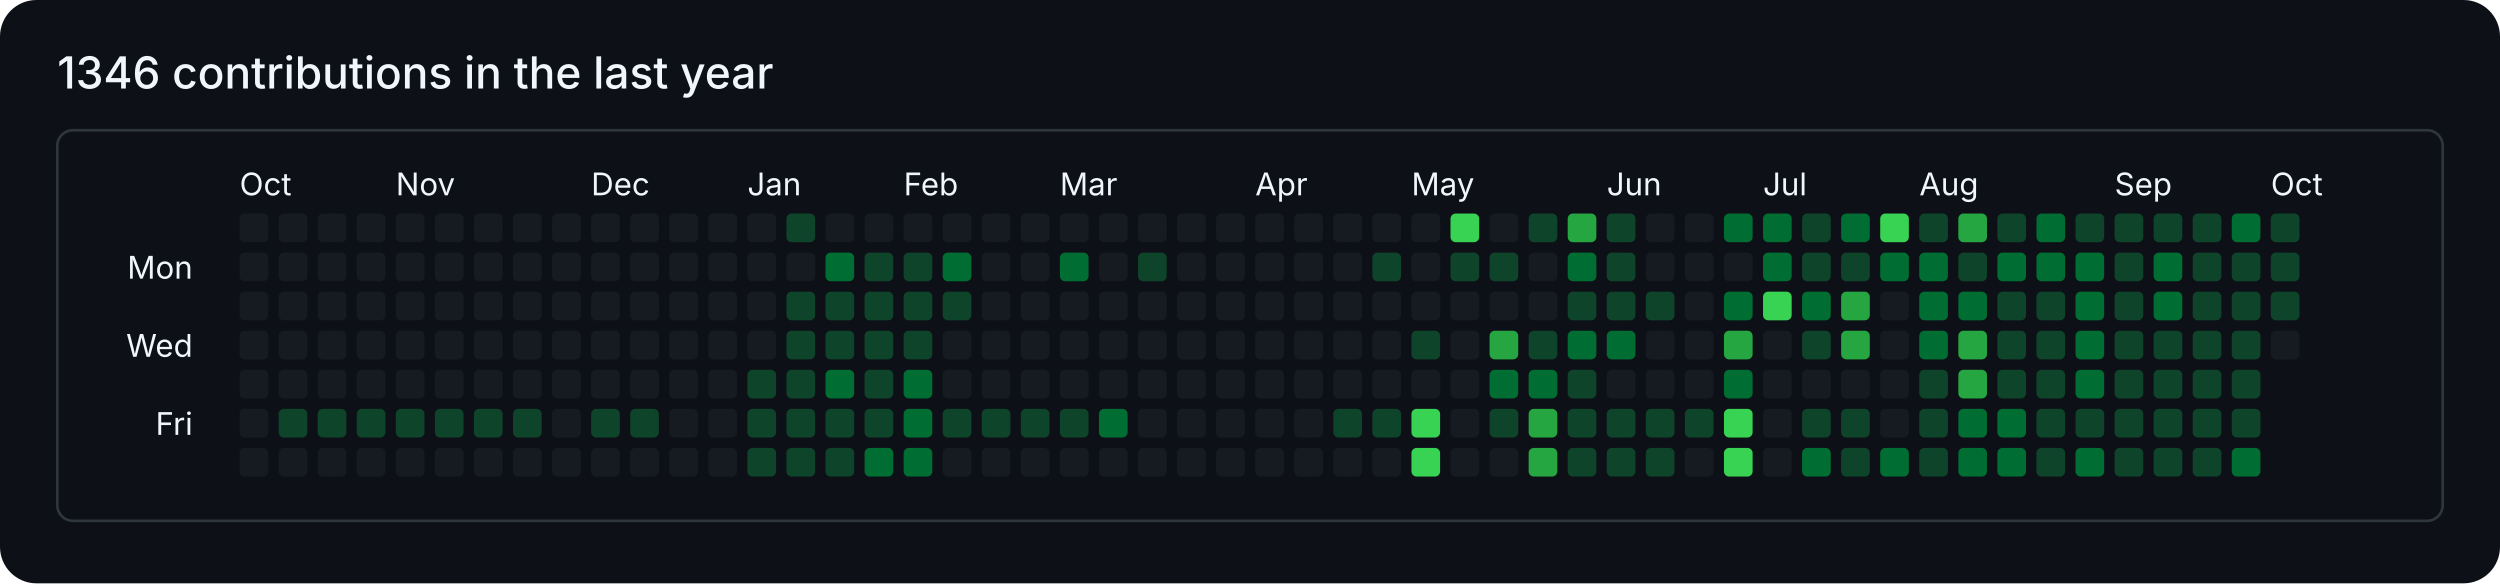
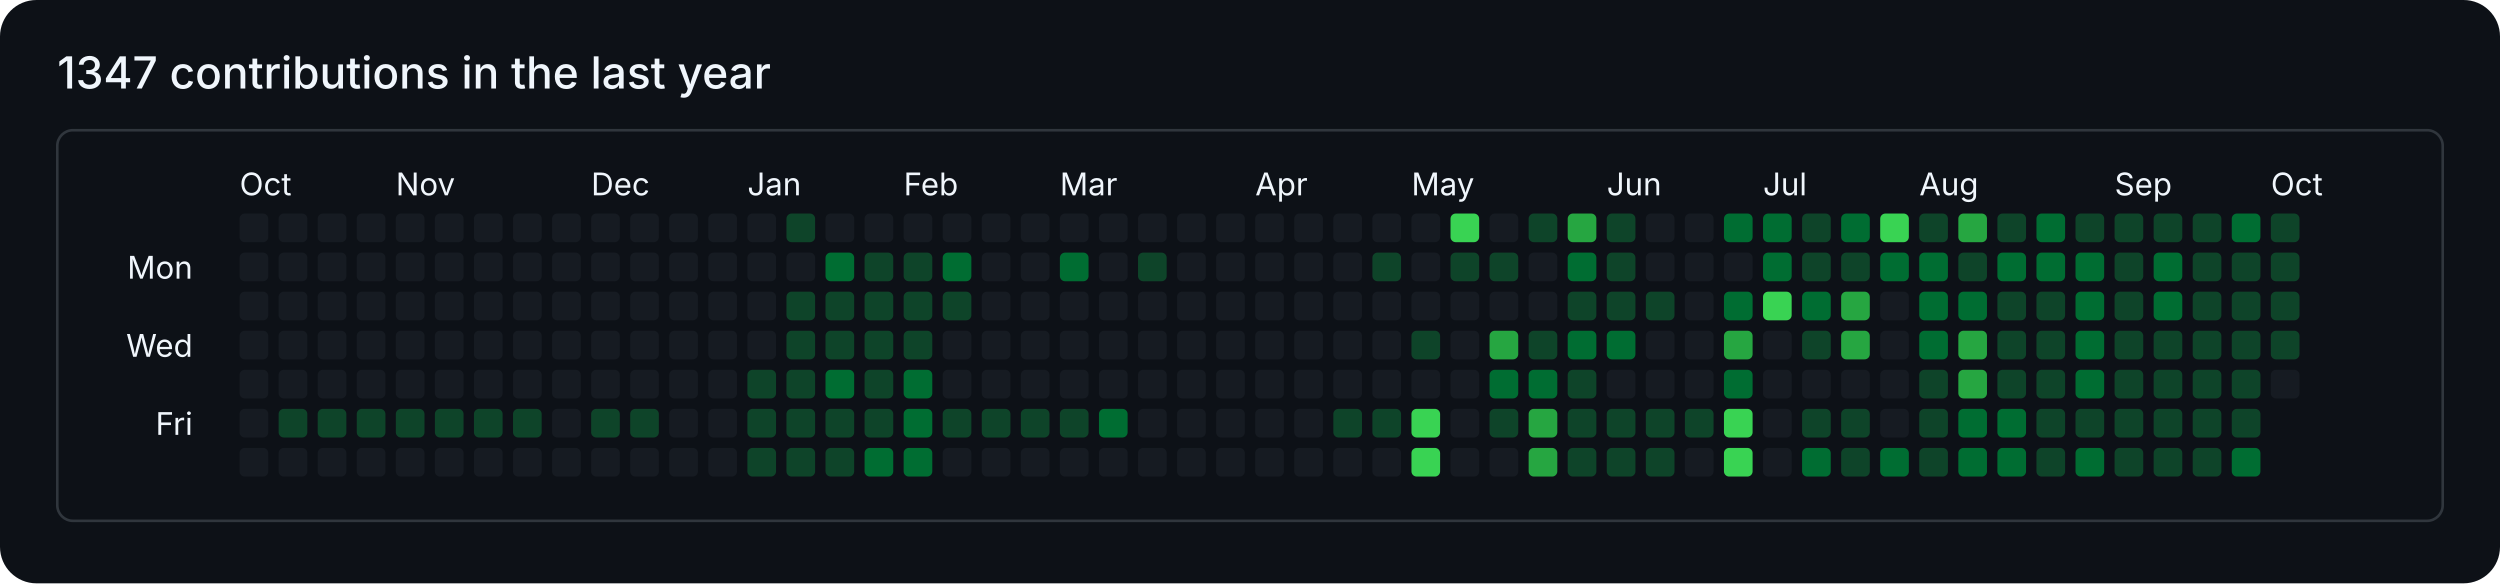
<svg xmlns="http://www.w3.org/2000/svg" width="1200" height="280" viewBox="0 0 960 224" fill="none" role="img" aria-label="AleksZyro GitHub contribution calendar">
  <style>
    .title { font: 500 17px -apple-system, BlinkMacSystemFont, 'Segoe UI', sans-serif; fill: #f0f6fc; }
    .month-label, .weekday-label, .legend, .hint { font: 400 12px -apple-system, BlinkMacSystemFont, 'Segoe UI', sans-serif; fill: #f0f6fc; }
    .hint, .legend-muted { fill: #8b949e; }
    .day-cell { shape-rendering: geometricPrecision; }
  </style>
  <rect width="960" height="224" rx="14" fill="#0d1117" />
-   <text x="22" y="34" class="title">1346 contributions in the last year</text>
+   <text x="22" y="34" class="title">1347 contributions in the last year</text>
  <rect x="22" y="50" width="916" height="150" rx="6" fill="none" stroke="#30363d" />
  <text x="92" y="75" class="month-label">Oct</text>
  <text x="152" y="75" class="month-label">Nov</text>
  <text x="227" y="75" class="month-label">Dec</text>
  <text x="287" y="75" class="month-label">Jan</text>
  <text x="347" y="75" class="month-label">Feb</text>
  <text x="407" y="75" class="month-label">Mar</text>
  <text x="482" y="75" class="month-label">Apr</text>
  <text x="542" y="75" class="month-label">May</text>
  <text x="617" y="75" class="month-label">Jun</text>
  <text x="677" y="75" class="month-label">Jul</text>
  <text x="737" y="75" class="month-label">Aug</text>
  <text x="812" y="75" class="month-label">Sep</text>
  <text x="872" y="75" class="month-label">Oct</text>
  <text x="74" y="107" class="weekday-label" text-anchor="end">Mon</text>
  <text x="74" y="137" class="weekday-label" text-anchor="end">Wed</text>
  <text x="74" y="167" class="weekday-label" text-anchor="end">Fri</text>
  <rect class="day-cell" x="92" y="82" width="11" height="11" rx="2" fill="#161b22" />
  <rect class="day-cell" x="92" y="97" width="11" height="11" rx="2" fill="#161b22" />
  <rect class="day-cell" x="92" y="112" width="11" height="11" rx="2" fill="#161b22" />
  <rect class="day-cell" x="92" y="127" width="11" height="11" rx="2" fill="#161b22" />
  <rect class="day-cell" x="92" y="142" width="11" height="11" rx="2" fill="#161b22" />
  <rect class="day-cell" x="92" y="157" width="11" height="11" rx="2" fill="#161b22" />
  <rect class="day-cell" x="92" y="172" width="11" height="11" rx="2" fill="#161b22" />
  <rect class="day-cell" x="107" y="82" width="11" height="11" rx="2" fill="#161b22" />
  <rect class="day-cell" x="107" y="97" width="11" height="11" rx="2" fill="#161b22" />
  <rect class="day-cell" x="107" y="112" width="11" height="11" rx="2" fill="#161b22" />
  <rect class="day-cell" x="107" y="127" width="11" height="11" rx="2" fill="#161b22" />
  <rect class="day-cell" x="107" y="142" width="11" height="11" rx="2" fill="#161b22" />
  <rect class="day-cell" x="107" y="157" width="11" height="11" rx="2" fill="#0e4429" />
  <rect class="day-cell" x="107" y="172" width="11" height="11" rx="2" fill="#161b22" />
  <rect class="day-cell" x="122" y="82" width="11" height="11" rx="2" fill="#161b22" />
  <rect class="day-cell" x="122" y="97" width="11" height="11" rx="2" fill="#161b22" />
  <rect class="day-cell" x="122" y="112" width="11" height="11" rx="2" fill="#161b22" />
  <rect class="day-cell" x="122" y="127" width="11" height="11" rx="2" fill="#161b22" />
  <rect class="day-cell" x="122" y="142" width="11" height="11" rx="2" fill="#161b22" />
  <rect class="day-cell" x="122" y="157" width="11" height="11" rx="2" fill="#0e4429" />
  <rect class="day-cell" x="122" y="172" width="11" height="11" rx="2" fill="#161b22" />
  <rect class="day-cell" x="137" y="82" width="11" height="11" rx="2" fill="#161b22" />
  <rect class="day-cell" x="137" y="97" width="11" height="11" rx="2" fill="#161b22" />
  <rect class="day-cell" x="137" y="112" width="11" height="11" rx="2" fill="#161b22" />
  <rect class="day-cell" x="137" y="127" width="11" height="11" rx="2" fill="#161b22" />
  <rect class="day-cell" x="137" y="142" width="11" height="11" rx="2" fill="#161b22" />
  <rect class="day-cell" x="137" y="157" width="11" height="11" rx="2" fill="#0e4429" />
  <rect class="day-cell" x="137" y="172" width="11" height="11" rx="2" fill="#161b22" />
  <rect class="day-cell" x="152" y="82" width="11" height="11" rx="2" fill="#161b22" />
  <rect class="day-cell" x="152" y="97" width="11" height="11" rx="2" fill="#161b22" />
  <rect class="day-cell" x="152" y="112" width="11" height="11" rx="2" fill="#161b22" />
  <rect class="day-cell" x="152" y="127" width="11" height="11" rx="2" fill="#161b22" />
  <rect class="day-cell" x="152" y="142" width="11" height="11" rx="2" fill="#161b22" />
  <rect class="day-cell" x="152" y="157" width="11" height="11" rx="2" fill="#0e4429" />
  <rect class="day-cell" x="152" y="172" width="11" height="11" rx="2" fill="#161b22" />
  <rect class="day-cell" x="167" y="82" width="11" height="11" rx="2" fill="#161b22" />
  <rect class="day-cell" x="167" y="97" width="11" height="11" rx="2" fill="#161b22" />
  <rect class="day-cell" x="167" y="112" width="11" height="11" rx="2" fill="#161b22" />
  <rect class="day-cell" x="167" y="127" width="11" height="11" rx="2" fill="#161b22" />
  <rect class="day-cell" x="167" y="142" width="11" height="11" rx="2" fill="#161b22" />
  <rect class="day-cell" x="167" y="157" width="11" height="11" rx="2" fill="#0e4429" />
  <rect class="day-cell" x="167" y="172" width="11" height="11" rx="2" fill="#161b22" />
  <rect class="day-cell" x="182" y="82" width="11" height="11" rx="2" fill="#161b22" />
  <rect class="day-cell" x="182" y="97" width="11" height="11" rx="2" fill="#161b22" />
  <rect class="day-cell" x="182" y="112" width="11" height="11" rx="2" fill="#161b22" />
  <rect class="day-cell" x="182" y="127" width="11" height="11" rx="2" fill="#161b22" />
  <rect class="day-cell" x="182" y="142" width="11" height="11" rx="2" fill="#161b22" />
  <rect class="day-cell" x="182" y="157" width="11" height="11" rx="2" fill="#0e4429" />
  <rect class="day-cell" x="182" y="172" width="11" height="11" rx="2" fill="#161b22" />
  <rect class="day-cell" x="197" y="82" width="11" height="11" rx="2" fill="#161b22" />
  <rect class="day-cell" x="197" y="97" width="11" height="11" rx="2" fill="#161b22" />
  <rect class="day-cell" x="197" y="112" width="11" height="11" rx="2" fill="#161b22" />
  <rect class="day-cell" x="197" y="127" width="11" height="11" rx="2" fill="#161b22" />
  <rect class="day-cell" x="197" y="142" width="11" height="11" rx="2" fill="#161b22" />
  <rect class="day-cell" x="197" y="157" width="11" height="11" rx="2" fill="#0e4429" />
  <rect class="day-cell" x="197" y="172" width="11" height="11" rx="2" fill="#161b22" />
  <rect class="day-cell" x="212" y="82" width="11" height="11" rx="2" fill="#161b22" />
  <rect class="day-cell" x="212" y="97" width="11" height="11" rx="2" fill="#161b22" />
  <rect class="day-cell" x="212" y="112" width="11" height="11" rx="2" fill="#161b22" />
  <rect class="day-cell" x="212" y="127" width="11" height="11" rx="2" fill="#161b22" />
  <rect class="day-cell" x="212" y="142" width="11" height="11" rx="2" fill="#161b22" />
  <rect class="day-cell" x="212" y="157" width="11" height="11" rx="2" fill="#161b22" />
  <rect class="day-cell" x="212" y="172" width="11" height="11" rx="2" fill="#161b22" />
  <rect class="day-cell" x="227" y="82" width="11" height="11" rx="2" fill="#161b22" />
  <rect class="day-cell" x="227" y="97" width="11" height="11" rx="2" fill="#161b22" />
  <rect class="day-cell" x="227" y="112" width="11" height="11" rx="2" fill="#161b22" />
  <rect class="day-cell" x="227" y="127" width="11" height="11" rx="2" fill="#161b22" />
  <rect class="day-cell" x="227" y="142" width="11" height="11" rx="2" fill="#161b22" />
  <rect class="day-cell" x="227" y="157" width="11" height="11" rx="2" fill="#0e4429" />
  <rect class="day-cell" x="227" y="172" width="11" height="11" rx="2" fill="#161b22" />
  <rect class="day-cell" x="242" y="82" width="11" height="11" rx="2" fill="#161b22" />
  <rect class="day-cell" x="242" y="97" width="11" height="11" rx="2" fill="#161b22" />
  <rect class="day-cell" x="242" y="112" width="11" height="11" rx="2" fill="#161b22" />
  <rect class="day-cell" x="242" y="127" width="11" height="11" rx="2" fill="#161b22" />
  <rect class="day-cell" x="242" y="142" width="11" height="11" rx="2" fill="#161b22" />
  <rect class="day-cell" x="242" y="157" width="11" height="11" rx="2" fill="#0e4429" />
  <rect class="day-cell" x="242" y="172" width="11" height="11" rx="2" fill="#161b22" />
  <rect class="day-cell" x="257" y="82" width="11" height="11" rx="2" fill="#161b22" />
  <rect class="day-cell" x="257" y="97" width="11" height="11" rx="2" fill="#161b22" />
  <rect class="day-cell" x="257" y="112" width="11" height="11" rx="2" fill="#161b22" />
  <rect class="day-cell" x="257" y="127" width="11" height="11" rx="2" fill="#161b22" />
  <rect class="day-cell" x="257" y="142" width="11" height="11" rx="2" fill="#161b22" />
  <rect class="day-cell" x="257" y="157" width="11" height="11" rx="2" fill="#161b22" />
  <rect class="day-cell" x="257" y="172" width="11" height="11" rx="2" fill="#161b22" />
  <rect class="day-cell" x="272" y="82" width="11" height="11" rx="2" fill="#161b22" />
  <rect class="day-cell" x="272" y="97" width="11" height="11" rx="2" fill="#161b22" />
  <rect class="day-cell" x="272" y="112" width="11" height="11" rx="2" fill="#161b22" />
  <rect class="day-cell" x="272" y="127" width="11" height="11" rx="2" fill="#161b22" />
  <rect class="day-cell" x="272" y="142" width="11" height="11" rx="2" fill="#161b22" />
  <rect class="day-cell" x="272" y="157" width="11" height="11" rx="2" fill="#161b22" />
  <rect class="day-cell" x="272" y="172" width="11" height="11" rx="2" fill="#161b22" />
  <rect class="day-cell" x="287" y="82" width="11" height="11" rx="2" fill="#161b22" />
  <rect class="day-cell" x="287" y="97" width="11" height="11" rx="2" fill="#161b22" />
  <rect class="day-cell" x="287" y="112" width="11" height="11" rx="2" fill="#161b22" />
  <rect class="day-cell" x="287" y="127" width="11" height="11" rx="2" fill="#161b22" />
  <rect class="day-cell" x="287" y="142" width="11" height="11" rx="2" fill="#0e4429" />
  <rect class="day-cell" x="287" y="157" width="11" height="11" rx="2" fill="#0e4429" />
  <rect class="day-cell" x="287" y="172" width="11" height="11" rx="2" fill="#0e4429" />
  <rect class="day-cell" x="302" y="82" width="11" height="11" rx="2" fill="#0e4429" />
  <rect class="day-cell" x="302" y="97" width="11" height="11" rx="2" fill="#161b22" />
  <rect class="day-cell" x="302" y="112" width="11" height="11" rx="2" fill="#0e4429" />
  <rect class="day-cell" x="302" y="127" width="11" height="11" rx="2" fill="#0e4429" />
  <rect class="day-cell" x="302" y="142" width="11" height="11" rx="2" fill="#0e4429" />
  <rect class="day-cell" x="302" y="157" width="11" height="11" rx="2" fill="#0e4429" />
  <rect class="day-cell" x="302" y="172" width="11" height="11" rx="2" fill="#0e4429" />
  <rect class="day-cell" x="317" y="82" width="11" height="11" rx="2" fill="#161b22" />
  <rect class="day-cell" x="317" y="97" width="11" height="11" rx="2" fill="#006d32" />
  <rect class="day-cell" x="317" y="112" width="11" height="11" rx="2" fill="#0e4429" />
  <rect class="day-cell" x="317" y="127" width="11" height="11" rx="2" fill="#0e4429" />
  <rect class="day-cell" x="317" y="142" width="11" height="11" rx="2" fill="#006d32" />
  <rect class="day-cell" x="317" y="157" width="11" height="11" rx="2" fill="#0e4429" />
  <rect class="day-cell" x="317" y="172" width="11" height="11" rx="2" fill="#0e4429" />
  <rect class="day-cell" x="332" y="82" width="11" height="11" rx="2" fill="#161b22" />
  <rect class="day-cell" x="332" y="97" width="11" height="11" rx="2" fill="#0e4429" />
  <rect class="day-cell" x="332" y="112" width="11" height="11" rx="2" fill="#0e4429" />
  <rect class="day-cell" x="332" y="127" width="11" height="11" rx="2" fill="#0e4429" />
  <rect class="day-cell" x="332" y="142" width="11" height="11" rx="2" fill="#0e4429" />
  <rect class="day-cell" x="332" y="157" width="11" height="11" rx="2" fill="#0e4429" />
  <rect class="day-cell" x="332" y="172" width="11" height="11" rx="2" fill="#006d32" />
  <rect class="day-cell" x="347" y="82" width="11" height="11" rx="2" fill="#161b22" />
  <rect class="day-cell" x="347" y="97" width="11" height="11" rx="2" fill="#0e4429" />
  <rect class="day-cell" x="347" y="112" width="11" height="11" rx="2" fill="#0e4429" />
  <rect class="day-cell" x="347" y="127" width="11" height="11" rx="2" fill="#0e4429" />
  <rect class="day-cell" x="347" y="142" width="11" height="11" rx="2" fill="#006d32" />
  <rect class="day-cell" x="347" y="157" width="11" height="11" rx="2" fill="#006d32" />
  <rect class="day-cell" x="347" y="172" width="11" height="11" rx="2" fill="#006d32" />
  <rect class="day-cell" x="362" y="82" width="11" height="11" rx="2" fill="#161b22" />
  <rect class="day-cell" x="362" y="97" width="11" height="11" rx="2" fill="#006d32" />
  <rect class="day-cell" x="362" y="112" width="11" height="11" rx="2" fill="#0e4429" />
  <rect class="day-cell" x="362" y="127" width="11" height="11" rx="2" fill="#161b22" />
  <rect class="day-cell" x="362" y="142" width="11" height="11" rx="2" fill="#161b22" />
  <rect class="day-cell" x="362" y="157" width="11" height="11" rx="2" fill="#0e4429" />
  <rect class="day-cell" x="362" y="172" width="11" height="11" rx="2" fill="#161b22" />
  <rect class="day-cell" x="377" y="82" width="11" height="11" rx="2" fill="#161b22" />
  <rect class="day-cell" x="377" y="97" width="11" height="11" rx="2" fill="#161b22" />
  <rect class="day-cell" x="377" y="112" width="11" height="11" rx="2" fill="#161b22" />
  <rect class="day-cell" x="377" y="127" width="11" height="11" rx="2" fill="#161b22" />
  <rect class="day-cell" x="377" y="142" width="11" height="11" rx="2" fill="#161b22" />
  <rect class="day-cell" x="377" y="157" width="11" height="11" rx="2" fill="#0e4429" />
  <rect class="day-cell" x="377" y="172" width="11" height="11" rx="2" fill="#161b22" />
  <rect class="day-cell" x="392" y="82" width="11" height="11" rx="2" fill="#161b22" />
  <rect class="day-cell" x="392" y="97" width="11" height="11" rx="2" fill="#161b22" />
  <rect class="day-cell" x="392" y="112" width="11" height="11" rx="2" fill="#161b22" />
  <rect class="day-cell" x="392" y="127" width="11" height="11" rx="2" fill="#161b22" />
  <rect class="day-cell" x="392" y="142" width="11" height="11" rx="2" fill="#161b22" />
  <rect class="day-cell" x="392" y="157" width="11" height="11" rx="2" fill="#0e4429" />
  <rect class="day-cell" x="392" y="172" width="11" height="11" rx="2" fill="#161b22" />
  <rect class="day-cell" x="407" y="82" width="11" height="11" rx="2" fill="#161b22" />
  <rect class="day-cell" x="407" y="97" width="11" height="11" rx="2" fill="#006d32" />
  <rect class="day-cell" x="407" y="112" width="11" height="11" rx="2" fill="#161b22" />
  <rect class="day-cell" x="407" y="127" width="11" height="11" rx="2" fill="#161b22" />
  <rect class="day-cell" x="407" y="142" width="11" height="11" rx="2" fill="#161b22" />
  <rect class="day-cell" x="407" y="157" width="11" height="11" rx="2" fill="#0e4429" />
  <rect class="day-cell" x="407" y="172" width="11" height="11" rx="2" fill="#161b22" />
  <rect class="day-cell" x="422" y="82" width="11" height="11" rx="2" fill="#161b22" />
  <rect class="day-cell" x="422" y="97" width="11" height="11" rx="2" fill="#161b22" />
  <rect class="day-cell" x="422" y="112" width="11" height="11" rx="2" fill="#161b22" />
  <rect class="day-cell" x="422" y="127" width="11" height="11" rx="2" fill="#161b22" />
  <rect class="day-cell" x="422" y="142" width="11" height="11" rx="2" fill="#161b22" />
  <rect class="day-cell" x="422" y="157" width="11" height="11" rx="2" fill="#006d32" />
  <rect class="day-cell" x="422" y="172" width="11" height="11" rx="2" fill="#161b22" />
  <rect class="day-cell" x="437" y="82" width="11" height="11" rx="2" fill="#161b22" />
  <rect class="day-cell" x="437" y="97" width="11" height="11" rx="2" fill="#0e4429" />
  <rect class="day-cell" x="437" y="112" width="11" height="11" rx="2" fill="#161b22" />
  <rect class="day-cell" x="437" y="127" width="11" height="11" rx="2" fill="#161b22" />
  <rect class="day-cell" x="437" y="142" width="11" height="11" rx="2" fill="#161b22" />
  <rect class="day-cell" x="437" y="157" width="11" height="11" rx="2" fill="#161b22" />
  <rect class="day-cell" x="437" y="172" width="11" height="11" rx="2" fill="#161b22" />
  <rect class="day-cell" x="452" y="82" width="11" height="11" rx="2" fill="#161b22" />
  <rect class="day-cell" x="452" y="97" width="11" height="11" rx="2" fill="#161b22" />
  <rect class="day-cell" x="452" y="112" width="11" height="11" rx="2" fill="#161b22" />
  <rect class="day-cell" x="452" y="127" width="11" height="11" rx="2" fill="#161b22" />
  <rect class="day-cell" x="452" y="142" width="11" height="11" rx="2" fill="#161b22" />
  <rect class="day-cell" x="452" y="157" width="11" height="11" rx="2" fill="#161b22" />
  <rect class="day-cell" x="452" y="172" width="11" height="11" rx="2" fill="#161b22" />
  <rect class="day-cell" x="467" y="82" width="11" height="11" rx="2" fill="#161b22" />
  <rect class="day-cell" x="467" y="97" width="11" height="11" rx="2" fill="#161b22" />
  <rect class="day-cell" x="467" y="112" width="11" height="11" rx="2" fill="#161b22" />
  <rect class="day-cell" x="467" y="127" width="11" height="11" rx="2" fill="#161b22" />
  <rect class="day-cell" x="467" y="142" width="11" height="11" rx="2" fill="#161b22" />
  <rect class="day-cell" x="467" y="157" width="11" height="11" rx="2" fill="#161b22" />
  <rect class="day-cell" x="467" y="172" width="11" height="11" rx="2" fill="#161b22" />
  <rect class="day-cell" x="482" y="82" width="11" height="11" rx="2" fill="#161b22" />
  <rect class="day-cell" x="482" y="97" width="11" height="11" rx="2" fill="#161b22" />
  <rect class="day-cell" x="482" y="112" width="11" height="11" rx="2" fill="#161b22" />
  <rect class="day-cell" x="482" y="127" width="11" height="11" rx="2" fill="#161b22" />
  <rect class="day-cell" x="482" y="142" width="11" height="11" rx="2" fill="#161b22" />
  <rect class="day-cell" x="482" y="157" width="11" height="11" rx="2" fill="#161b22" />
  <rect class="day-cell" x="482" y="172" width="11" height="11" rx="2" fill="#161b22" />
  <rect class="day-cell" x="497" y="82" width="11" height="11" rx="2" fill="#161b22" />
  <rect class="day-cell" x="497" y="97" width="11" height="11" rx="2" fill="#161b22" />
  <rect class="day-cell" x="497" y="112" width="11" height="11" rx="2" fill="#161b22" />
  <rect class="day-cell" x="497" y="127" width="11" height="11" rx="2" fill="#161b22" />
  <rect class="day-cell" x="497" y="142" width="11" height="11" rx="2" fill="#161b22" />
  <rect class="day-cell" x="497" y="157" width="11" height="11" rx="2" fill="#161b22" />
  <rect class="day-cell" x="497" y="172" width="11" height="11" rx="2" fill="#161b22" />
  <rect class="day-cell" x="512" y="82" width="11" height="11" rx="2" fill="#161b22" />
  <rect class="day-cell" x="512" y="97" width="11" height="11" rx="2" fill="#161b22" />
  <rect class="day-cell" x="512" y="112" width="11" height="11" rx="2" fill="#161b22" />
  <rect class="day-cell" x="512" y="127" width="11" height="11" rx="2" fill="#161b22" />
  <rect class="day-cell" x="512" y="142" width="11" height="11" rx="2" fill="#161b22" />
  <rect class="day-cell" x="512" y="157" width="11" height="11" rx="2" fill="#0e4429" />
  <rect class="day-cell" x="512" y="172" width="11" height="11" rx="2" fill="#161b22" />
  <rect class="day-cell" x="527" y="82" width="11" height="11" rx="2" fill="#161b22" />
  <rect class="day-cell" x="527" y="97" width="11" height="11" rx="2" fill="#0e4429" />
  <rect class="day-cell" x="527" y="112" width="11" height="11" rx="2" fill="#161b22" />
  <rect class="day-cell" x="527" y="127" width="11" height="11" rx="2" fill="#161b22" />
  <rect class="day-cell" x="527" y="142" width="11" height="11" rx="2" fill="#161b22" />
  <rect class="day-cell" x="527" y="157" width="11" height="11" rx="2" fill="#0e4429" />
  <rect class="day-cell" x="527" y="172" width="11" height="11" rx="2" fill="#161b22" />
  <rect class="day-cell" x="542" y="82" width="11" height="11" rx="2" fill="#161b22" />
  <rect class="day-cell" x="542" y="97" width="11" height="11" rx="2" fill="#161b22" />
  <rect class="day-cell" x="542" y="112" width="11" height="11" rx="2" fill="#161b22" />
  <rect class="day-cell" x="542" y="127" width="11" height="11" rx="2" fill="#0e4429" />
  <rect class="day-cell" x="542" y="142" width="11" height="11" rx="2" fill="#161b22" />
  <rect class="day-cell" x="542" y="157" width="11" height="11" rx="2" fill="#39d353" />
  <rect class="day-cell" x="542" y="172" width="11" height="11" rx="2" fill="#39d353" />
  <rect class="day-cell" x="557" y="82" width="11" height="11" rx="2" fill="#39d353" />
  <rect class="day-cell" x="557" y="97" width="11" height="11" rx="2" fill="#0e4429" />
  <rect class="day-cell" x="557" y="112" width="11" height="11" rx="2" fill="#161b22" />
  <rect class="day-cell" x="557" y="127" width="11" height="11" rx="2" fill="#161b22" />
  <rect class="day-cell" x="557" y="142" width="11" height="11" rx="2" fill="#161b22" />
  <rect class="day-cell" x="557" y="157" width="11" height="11" rx="2" fill="#161b22" />
  <rect class="day-cell" x="557" y="172" width="11" height="11" rx="2" fill="#161b22" />
  <rect class="day-cell" x="572" y="82" width="11" height="11" rx="2" fill="#161b22" />
  <rect class="day-cell" x="572" y="97" width="11" height="11" rx="2" fill="#0e4429" />
  <rect class="day-cell" x="572" y="112" width="11" height="11" rx="2" fill="#161b22" />
  <rect class="day-cell" x="572" y="127" width="11" height="11" rx="2" fill="#26a641" />
  <rect class="day-cell" x="572" y="142" width="11" height="11" rx="2" fill="#006d32" />
  <rect class="day-cell" x="572" y="157" width="11" height="11" rx="2" fill="#0e4429" />
  <rect class="day-cell" x="572" y="172" width="11" height="11" rx="2" fill="#161b22" />
  <rect class="day-cell" x="587" y="82" width="11" height="11" rx="2" fill="#0e4429" />
  <rect class="day-cell" x="587" y="97" width="11" height="11" rx="2" fill="#161b22" />
  <rect class="day-cell" x="587" y="112" width="11" height="11" rx="2" fill="#161b22" />
  <rect class="day-cell" x="587" y="127" width="11" height="11" rx="2" fill="#0e4429" />
  <rect class="day-cell" x="587" y="142" width="11" height="11" rx="2" fill="#006d32" />
  <rect class="day-cell" x="587" y="157" width="11" height="11" rx="2" fill="#26a641" />
  <rect class="day-cell" x="587" y="172" width="11" height="11" rx="2" fill="#26a641" />
  <rect class="day-cell" x="602" y="82" width="11" height="11" rx="2" fill="#26a641" />
  <rect class="day-cell" x="602" y="97" width="11" height="11" rx="2" fill="#006d32" />
  <rect class="day-cell" x="602" y="112" width="11" height="11" rx="2" fill="#0e4429" />
  <rect class="day-cell" x="602" y="127" width="11" height="11" rx="2" fill="#006d32" />
  <rect class="day-cell" x="602" y="142" width="11" height="11" rx="2" fill="#0e4429" />
  <rect class="day-cell" x="602" y="157" width="11" height="11" rx="2" fill="#0e4429" />
  <rect class="day-cell" x="602" y="172" width="11" height="11" rx="2" fill="#0e4429" />
  <rect class="day-cell" x="617" y="82" width="11" height="11" rx="2" fill="#0e4429" />
  <rect class="day-cell" x="617" y="97" width="11" height="11" rx="2" fill="#0e4429" />
  <rect class="day-cell" x="617" y="112" width="11" height="11" rx="2" fill="#0e4429" />
  <rect class="day-cell" x="617" y="127" width="11" height="11" rx="2" fill="#006d32" />
  <rect class="day-cell" x="617" y="142" width="11" height="11" rx="2" fill="#161b22" />
  <rect class="day-cell" x="617" y="157" width="11" height="11" rx="2" fill="#0e4429" />
  <rect class="day-cell" x="617" y="172" width="11" height="11" rx="2" fill="#0e4429" />
  <rect class="day-cell" x="632" y="82" width="11" height="11" rx="2" fill="#161b22" />
  <rect class="day-cell" x="632" y="97" width="11" height="11" rx="2" fill="#161b22" />
  <rect class="day-cell" x="632" y="112" width="11" height="11" rx="2" fill="#0e4429" />
  <rect class="day-cell" x="632" y="127" width="11" height="11" rx="2" fill="#161b22" />
  <rect class="day-cell" x="632" y="142" width="11" height="11" rx="2" fill="#161b22" />
  <rect class="day-cell" x="632" y="157" width="11" height="11" rx="2" fill="#0e4429" />
  <rect class="day-cell" x="632" y="172" width="11" height="11" rx="2" fill="#0e4429" />
  <rect class="day-cell" x="647" y="82" width="11" height="11" rx="2" fill="#161b22" />
  <rect class="day-cell" x="647" y="97" width="11" height="11" rx="2" fill="#161b22" />
  <rect class="day-cell" x="647" y="112" width="11" height="11" rx="2" fill="#161b22" />
  <rect class="day-cell" x="647" y="127" width="11" height="11" rx="2" fill="#161b22" />
  <rect class="day-cell" x="647" y="142" width="11" height="11" rx="2" fill="#161b22" />
  <rect class="day-cell" x="647" y="157" width="11" height="11" rx="2" fill="#0e4429" />
  <rect class="day-cell" x="647" y="172" width="11" height="11" rx="2" fill="#161b22" />
  <rect class="day-cell" x="662" y="82" width="11" height="11" rx="2" fill="#006d32" />
  <rect class="day-cell" x="662" y="97" width="11" height="11" rx="2" fill="#161b22" />
  <rect class="day-cell" x="662" y="112" width="11" height="11" rx="2" fill="#006d32" />
  <rect class="day-cell" x="662" y="127" width="11" height="11" rx="2" fill="#26a641" />
  <rect class="day-cell" x="662" y="142" width="11" height="11" rx="2" fill="#006d32" />
  <rect class="day-cell" x="662" y="157" width="11" height="11" rx="2" fill="#39d353" />
  <rect class="day-cell" x="662" y="172" width="11" height="11" rx="2" fill="#39d353" />
  <rect class="day-cell" x="677" y="82" width="11" height="11" rx="2" fill="#006d32" />
  <rect class="day-cell" x="677" y="97" width="11" height="11" rx="2" fill="#006d32" />
  <rect class="day-cell" x="677" y="112" width="11" height="11" rx="2" fill="#39d353" />
  <rect class="day-cell" x="677" y="127" width="11" height="11" rx="2" fill="#161b22" />
  <rect class="day-cell" x="677" y="142" width="11" height="11" rx="2" fill="#161b22" />
  <rect class="day-cell" x="677" y="157" width="11" height="11" rx="2" fill="#161b22" />
  <rect class="day-cell" x="677" y="172" width="11" height="11" rx="2" fill="#161b22" />
  <rect class="day-cell" x="692" y="82" width="11" height="11" rx="2" fill="#0e4429" />
  <rect class="day-cell" x="692" y="97" width="11" height="11" rx="2" fill="#0e4429" />
  <rect class="day-cell" x="692" y="112" width="11" height="11" rx="2" fill="#006d32" />
  <rect class="day-cell" x="692" y="127" width="11" height="11" rx="2" fill="#0e4429" />
  <rect class="day-cell" x="692" y="142" width="11" height="11" rx="2" fill="#161b22" />
  <rect class="day-cell" x="692" y="157" width="11" height="11" rx="2" fill="#0e4429" />
  <rect class="day-cell" x="692" y="172" width="11" height="11" rx="2" fill="#006d32" />
  <rect class="day-cell" x="707" y="82" width="11" height="11" rx="2" fill="#006d32" />
  <rect class="day-cell" x="707" y="97" width="11" height="11" rx="2" fill="#0e4429" />
  <rect class="day-cell" x="707" y="112" width="11" height="11" rx="2" fill="#26a641" />
  <rect class="day-cell" x="707" y="127" width="11" height="11" rx="2" fill="#26a641" />
  <rect class="day-cell" x="707" y="142" width="11" height="11" rx="2" fill="#161b22" />
  <rect class="day-cell" x="707" y="157" width="11" height="11" rx="2" fill="#0e4429" />
  <rect class="day-cell" x="707" y="172" width="11" height="11" rx="2" fill="#0e4429" />
  <rect class="day-cell" x="722" y="82" width="11" height="11" rx="2" fill="#39d353" />
  <rect class="day-cell" x="722" y="97" width="11" height="11" rx="2" fill="#006d32" />
  <rect class="day-cell" x="722" y="112" width="11" height="11" rx="2" fill="#161b22" />
  <rect class="day-cell" x="722" y="127" width="11" height="11" rx="2" fill="#161b22" />
  <rect class="day-cell" x="722" y="142" width="11" height="11" rx="2" fill="#161b22" />
  <rect class="day-cell" x="722" y="157" width="11" height="11" rx="2" fill="#161b22" />
  <rect class="day-cell" x="722" y="172" width="11" height="11" rx="2" fill="#006d32" />
  <rect class="day-cell" x="737" y="82" width="11" height="11" rx="2" fill="#0e4429" />
  <rect class="day-cell" x="737" y="97" width="11" height="11" rx="2" fill="#006d32" />
  <rect class="day-cell" x="737" y="112" width="11" height="11" rx="2" fill="#006d32" />
  <rect class="day-cell" x="737" y="127" width="11" height="11" rx="2" fill="#006d32" />
  <rect class="day-cell" x="737" y="142" width="11" height="11" rx="2" fill="#0e4429" />
  <rect class="day-cell" x="737" y="157" width="11" height="11" rx="2" fill="#0e4429" />
  <rect class="day-cell" x="737" y="172" width="11" height="11" rx="2" fill="#0e4429" />
  <rect class="day-cell" x="752" y="82" width="11" height="11" rx="2" fill="#26a641" />
  <rect class="day-cell" x="752" y="97" width="11" height="11" rx="2" fill="#0e4429" />
  <rect class="day-cell" x="752" y="112" width="11" height="11" rx="2" fill="#006d32" />
  <rect class="day-cell" x="752" y="127" width="11" height="11" rx="2" fill="#26a641" />
  <rect class="day-cell" x="752" y="142" width="11" height="11" rx="2" fill="#26a641" />
  <rect class="day-cell" x="752" y="157" width="11" height="11" rx="2" fill="#006d32" />
  <rect class="day-cell" x="752" y="172" width="11" height="11" rx="2" fill="#006d32" />
  <rect class="day-cell" x="767" y="82" width="11" height="11" rx="2" fill="#0e4429" />
  <rect class="day-cell" x="767" y="97" width="11" height="11" rx="2" fill="#006d32" />
  <rect class="day-cell" x="767" y="112" width="11" height="11" rx="2" fill="#0e4429" />
  <rect class="day-cell" x="767" y="127" width="11" height="11" rx="2" fill="#0e4429" />
  <rect class="day-cell" x="767" y="142" width="11" height="11" rx="2" fill="#0e4429" />
  <rect class="day-cell" x="767" y="157" width="11" height="11" rx="2" fill="#006d32" />
  <rect class="day-cell" x="767" y="172" width="11" height="11" rx="2" fill="#006d32" />
  <rect class="day-cell" x="782" y="82" width="11" height="11" rx="2" fill="#006d32" />
  <rect class="day-cell" x="782" y="97" width="11" height="11" rx="2" fill="#006d32" />
  <rect class="day-cell" x="782" y="112" width="11" height="11" rx="2" fill="#0e4429" />
  <rect class="day-cell" x="782" y="127" width="11" height="11" rx="2" fill="#0e4429" />
  <rect class="day-cell" x="782" y="142" width="11" height="11" rx="2" fill="#0e4429" />
  <rect class="day-cell" x="782" y="157" width="11" height="11" rx="2" fill="#0e4429" />
  <rect class="day-cell" x="782" y="172" width="11" height="11" rx="2" fill="#0e4429" />
  <rect class="day-cell" x="797" y="82" width="11" height="11" rx="2" fill="#0e4429" />
  <rect class="day-cell" x="797" y="97" width="11" height="11" rx="2" fill="#006d32" />
  <rect class="day-cell" x="797" y="112" width="11" height="11" rx="2" fill="#006d32" />
  <rect class="day-cell" x="797" y="127" width="11" height="11" rx="2" fill="#006d32" />
  <rect class="day-cell" x="797" y="142" width="11" height="11" rx="2" fill="#006d32" />
  <rect class="day-cell" x="797" y="157" width="11" height="11" rx="2" fill="#0e4429" />
  <rect class="day-cell" x="797" y="172" width="11" height="11" rx="2" fill="#006d32" />
  <rect class="day-cell" x="812" y="82" width="11" height="11" rx="2" fill="#0e4429" />
  <rect class="day-cell" x="812" y="97" width="11" height="11" rx="2" fill="#0e4429" />
  <rect class="day-cell" x="812" y="112" width="11" height="11" rx="2" fill="#0e4429" />
  <rect class="day-cell" x="812" y="127" width="11" height="11" rx="2" fill="#0e4429" />
  <rect class="day-cell" x="812" y="142" width="11" height="11" rx="2" fill="#0e4429" />
  <rect class="day-cell" x="812" y="157" width="11" height="11" rx="2" fill="#0e4429" />
  <rect class="day-cell" x="812" y="172" width="11" height="11" rx="2" fill="#0e4429" />
  <rect class="day-cell" x="827" y="82" width="11" height="11" rx="2" fill="#0e4429" />
  <rect class="day-cell" x="827" y="97" width="11" height="11" rx="2" fill="#006d32" />
  <rect class="day-cell" x="827" y="112" width="11" height="11" rx="2" fill="#006d32" />
  <rect class="day-cell" x="827" y="127" width="11" height="11" rx="2" fill="#0e4429" />
  <rect class="day-cell" x="827" y="142" width="11" height="11" rx="2" fill="#0e4429" />
  <rect class="day-cell" x="827" y="157" width="11" height="11" rx="2" fill="#0e4429" />
  <rect class="day-cell" x="827" y="172" width="11" height="11" rx="2" fill="#0e4429" />
  <rect class="day-cell" x="842" y="82" width="11" height="11" rx="2" fill="#0e4429" />
  <rect class="day-cell" x="842" y="97" width="11" height="11" rx="2" fill="#0e4429" />
  <rect class="day-cell" x="842" y="112" width="11" height="11" rx="2" fill="#0e4429" />
  <rect class="day-cell" x="842" y="127" width="11" height="11" rx="2" fill="#0e4429" />
  <rect class="day-cell" x="842" y="142" width="11" height="11" rx="2" fill="#0e4429" />
  <rect class="day-cell" x="842" y="157" width="11" height="11" rx="2" fill="#0e4429" />
  <rect class="day-cell" x="842" y="172" width="11" height="11" rx="2" fill="#0e4429" />
  <rect class="day-cell" x="857" y="82" width="11" height="11" rx="2" fill="#006d32" />
  <rect class="day-cell" x="857" y="97" width="11" height="11" rx="2" fill="#0e4429" />
  <rect class="day-cell" x="857" y="112" width="11" height="11" rx="2" fill="#0e4429" />
  <rect class="day-cell" x="857" y="127" width="11" height="11" rx="2" fill="#0e4429" />
  <rect class="day-cell" x="857" y="142" width="11" height="11" rx="2" fill="#0e4429" />
  <rect class="day-cell" x="857" y="157" width="11" height="11" rx="2" fill="#0e4429" />
  <rect class="day-cell" x="857" y="172" width="11" height="11" rx="2" fill="#006d32" />
  <rect class="day-cell" x="872" y="82" width="11" height="11" rx="2" fill="#0e4429" />
  <rect class="day-cell" x="872" y="97" width="11" height="11" rx="2" fill="#0e4429" />
  <rect class="day-cell" x="872" y="112" width="11" height="11" rx="2" fill="#0e4429" />
-   <rect class="day-cell" x="872" y="127" width="11" height="11" rx="2" fill="#161b22" />
+   <rect class="day-cell" x="872" y="127" width="11" height="11" rx="2" fill="#0e4429" />
+   <rect class="day-cell" x="872" y="142" width="11" height="11" rx="2" fill="#161b22" />
</svg>
